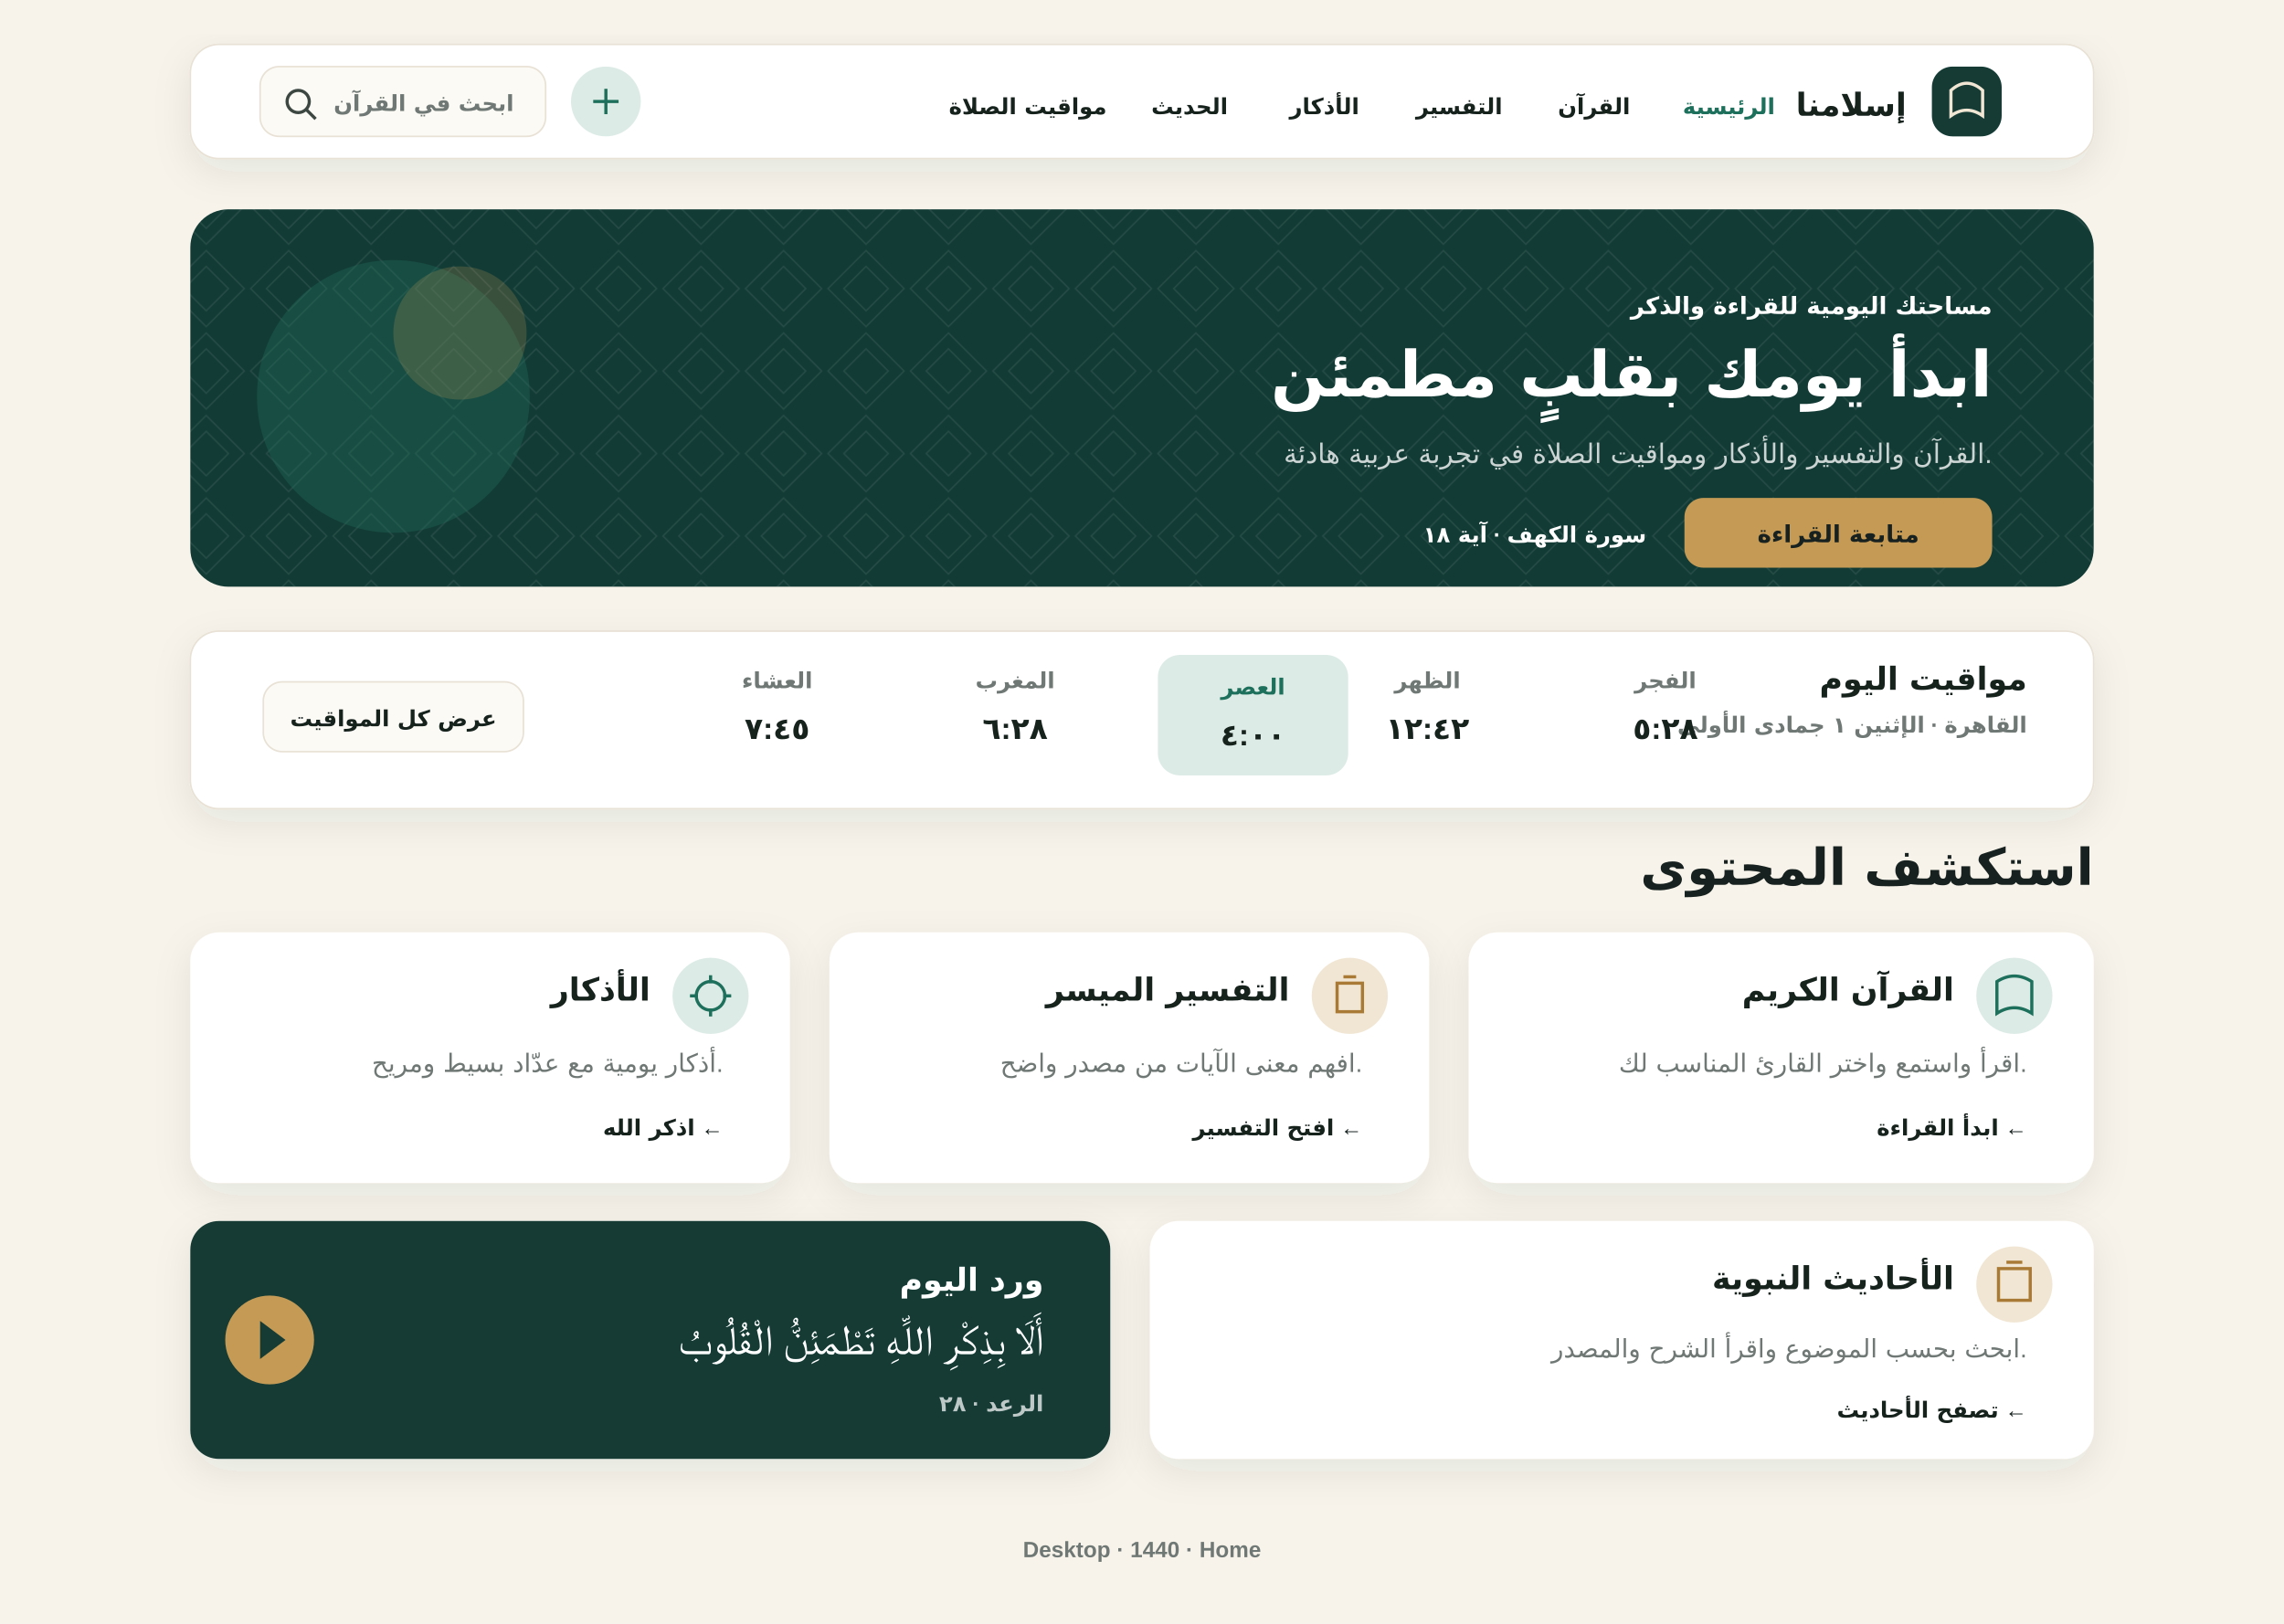
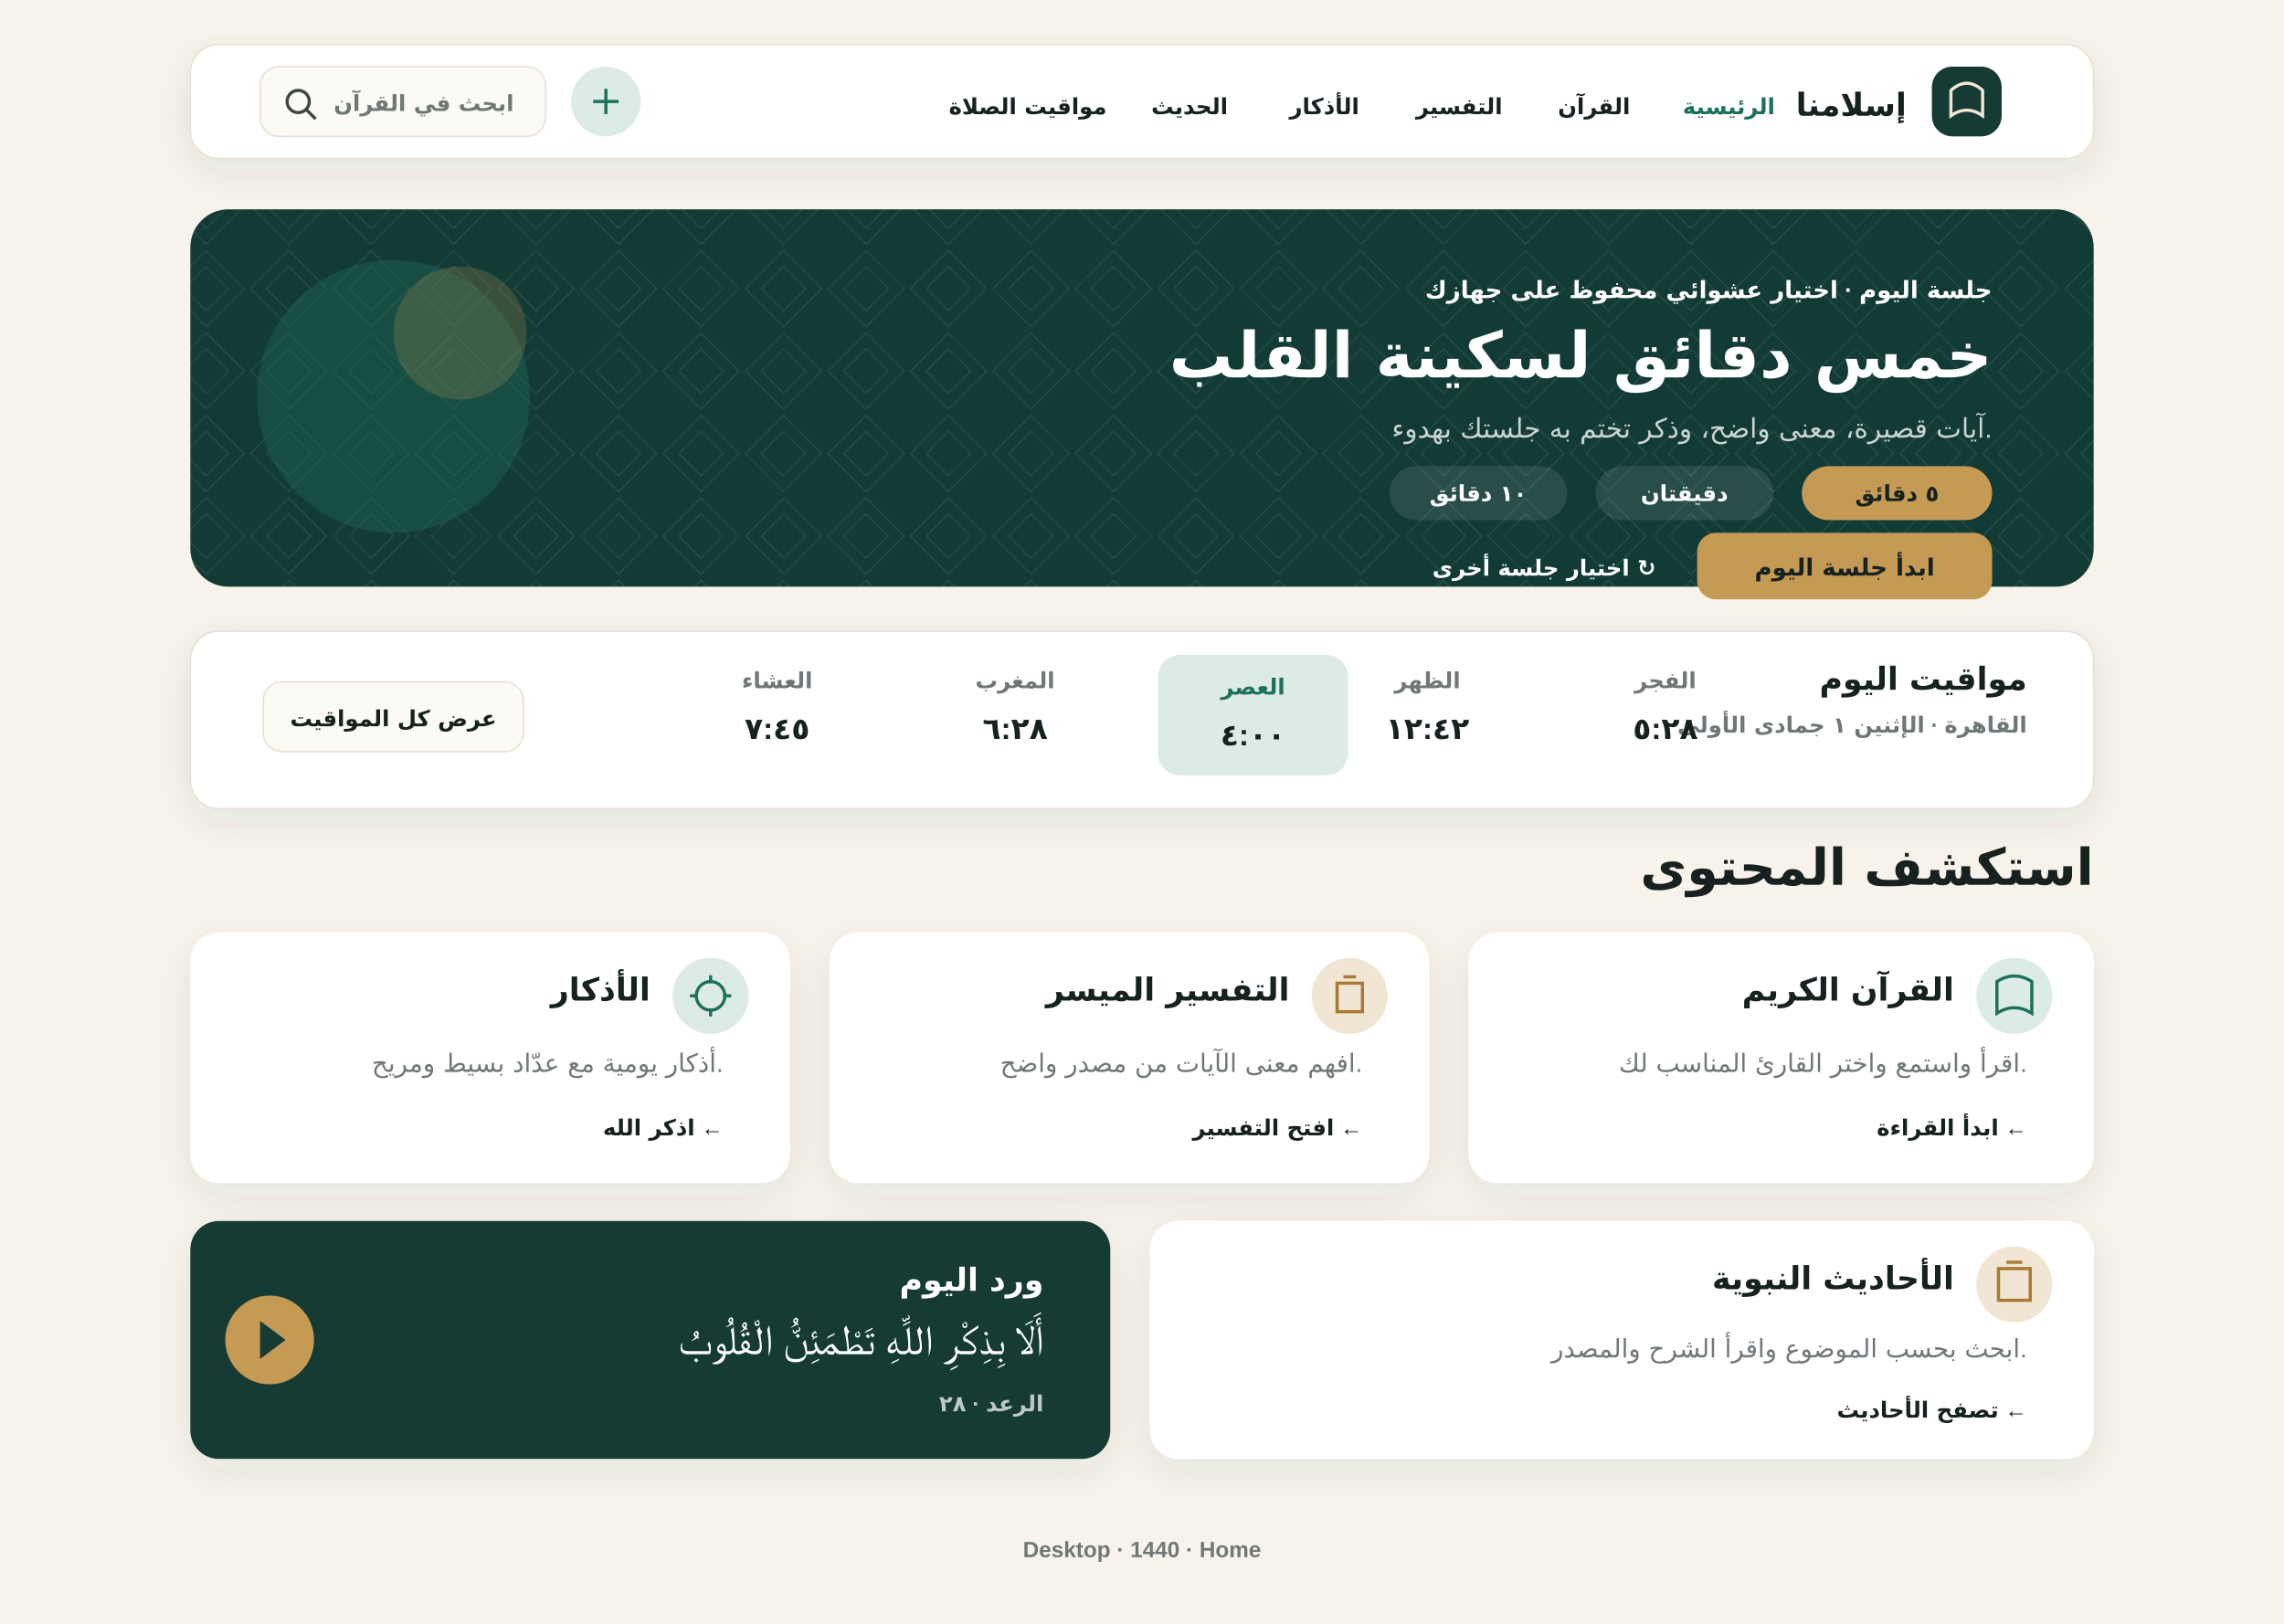
<svg xmlns="http://www.w3.org/2000/svg" width="1440" height="1024" viewBox="0 0 1440 1024">
  <defs>
    <filter id="shadow" x="-20%" y="-20%" width="140%" height="160%">
      <feDropShadow dx="0" dy="8" stdDeviation="12" flood-color="#123B35" flood-opacity=".08" />
    </filter>
    <pattern id="pattern" width="52" height="52" patternUnits="userSpaceOnUse">
      <path d="M26 2 50 26 26 50 2 26Z M26 12 40 26 26 40 12 26Z" fill="none" stroke="#fff" stroke-opacity=".08" />
    </pattern>
    <style>
      .ui{font-family:Cairo,Arial,sans-serif;fill:#17211F}.muted{fill:#6F7874}.white{fill:#fff}.quran{font-family:'Scheherazade New',serif}.label{font-size:14px;font-weight:600}.body{font-size:16px}.title{font-size:32px;font-weight:700}.card-title{font-size:20px;font-weight:700}
    </style>
  </defs>
  <rect width="1440" height="1024" fill="#F7F3EA" />
  <g id="AppHeader" filter="url(#shadow)">
    <rect x="120" y="28" width="1200" height="72" rx="18" fill="#fff" stroke="#E8E1D5" />
    <g id="Brand">
      <rect x="1218" y="42" width="44" height="44" rx="13" fill="#123B35" />
      <path d="M1230 57q10-9 20 0v16q-10-7-20 0Z" fill="none" stroke="#F1E6D3" stroke-width="2" />
      <text x="1202" y="73" text-anchor="end" class="ui card-title">إسلامنا</text>
    </g>
    <g class="ui label" text-anchor="middle">
      <text x="1090" y="72" fill="#1F6F5B">الرئيسية</text>
      <text x="1005" y="72">القرآن</text>
      <text x="920" y="72">التفسير</text>
      <text x="835" y="72">الأذكار</text>
      <text x="750" y="72">الحديث</text>
      <text x="648" y="72">مواقيت الصلاة</text>
    </g>
    <rect x="164" y="42" width="180" height="44" rx="12" fill="#FCFAF5" stroke="#E8E1D5" />
    <circle cx="188" cy="64" r="7" fill="none" stroke="#3D4743" stroke-width="2" />
    <path d="m193 69 6 6" stroke="#3D4743" stroke-width="2" />
    <text x="324" y="70" text-anchor="end" class="ui label muted">ابحث في القرآن</text>
    <circle cx="382" cy="64" r="22" fill="#DCEBE5" />
    <path d="M374 64h16M382 56v16" stroke="#1F6F5B" stroke-width="2" />
  </g>
  <g id="Hero">
    <rect x="120" y="132" width="1200" height="238" rx="24" fill="#123B35" />
    <rect x="120" y="132" width="1200" height="238" rx="24" fill="url(#pattern)" />
    <circle cx="248" cy="250" r="86" fill="#1F6F5B" opacity=".35" />
    <circle cx="290" cy="210" r="42" fill="#C49A55" opacity=".22" />
-     <text x="1256" y="198" text-anchor="end" class="ui white" font-size="15" font-weight="600">مساحتك اليومية للقراءة والذكر</text>
-     <text x="1256" y="250" text-anchor="end" class="ui white" font-size="40" font-weight="700">ابدأ يومك بقلبٍ مطمئن</text>
-     <text x="1256" y="292" text-anchor="end" class="ui white" font-size="17" opacity=".78">القرآن والتفسير والأذكار ومواقيت الصلاة في تجربة عربية هادئة.</text>
-     <rect x="1062" y="314" width="194" height="44" rx="12" fill="#C49A55" />
-     <text x="1159" y="342" text-anchor="middle" class="ui" font-size="15" font-weight="700">متابعة القراءة</text>
-     <text x="1038" y="342" text-anchor="end" class="ui white label">سورة الكهف · آية ١٨</text>
+     <text x="1256" y="188" text-anchor="end" class="ui white" font-size="15" font-weight="600">جلسة اليوم · اختيار عشوائي محفوظ على جهازك</text>
+     <text x="1256" y="238" text-anchor="end" class="ui white" font-size="40" font-weight="700">خمس دقائق لسكينة القلب</text>
+     <text x="1256" y="276" text-anchor="end" class="ui white" font-size="17" opacity=".78">آيات قصيرة، معنى واضح، وذكر تختم به جلستك بهدوء.</text>
+     <g class="ui label" text-anchor="middle">
+       <rect x="1136" y="294" width="120" height="34" rx="17" fill="#C49A55" />
+       <text x="1196" y="316">٥ دقائق</text>
+       <rect x="1006" y="294" width="112" height="34" rx="17" fill="#fff" fill-opacity=".1" />
+       <text x="1062" y="316" class="white">دقيقتان</text>
+       <rect x="876" y="294" width="112" height="34" rx="17" fill="#fff" fill-opacity=".1" />
+       <text x="932" y="316" class="white">١٠ دقائق</text>
+     </g>
+     <rect x="1070" y="336" width="186" height="42" rx="12" fill="#C49A55" />
+     <text x="1163" y="363" text-anchor="middle" class="ui" font-size="15" font-weight="700">ابدأ جلسة اليوم</text>
+     <text x="1044" y="363" text-anchor="end" class="ui white label">اختيار جلسة أخرى ↻</text>
  </g>
  <g id="Today" filter="url(#shadow)">
    <rect x="120" y="398" width="1200" height="112" rx="18" fill="#fff" stroke="#E8E1D5" />
    <text x="1278" y="435" text-anchor="end" class="ui card-title">مواقيت اليوم</text>
    <text x="1278" y="462" text-anchor="end" class="ui label muted">القاهرة · الإثنين ١ جمادى الأولى</text>
    <g class="ui" text-anchor="middle">
      <g>
        <text x="1050" y="434" class="label muted">الفجر</text>
        <text x="1050" y="466" font-size="19" font-weight="700">٥:٢٨</text>
      </g>
      <g>
        <text x="900" y="434" class="label muted">الظهر</text>
        <text x="900" y="466" font-size="19" font-weight="700">١٢:٤٢</text>
      </g>
      <g>
        <rect x="730" y="413" width="120" height="76" rx="14" fill="#DCEBE5" />
        <text x="790" y="438" class="label" fill="#1F6F5B">العصر</text>
        <text x="790" y="470" font-size="19" font-weight="700">٤:٠٠</text>
      </g>
      <g>
        <text x="640" y="434" class="label muted">المغرب</text>
        <text x="640" y="466" font-size="19" font-weight="700">٦:٢٨</text>
      </g>
      <g>
        <text x="490" y="434" class="label muted">العشاء</text>
        <text x="490" y="466" font-size="19" font-weight="700">٧:٤٥</text>
      </g>
    </g>
    <rect x="166" y="430" width="164" height="44" rx="12" fill="#FCFAF5" stroke="#E8E1D5" />
    <text x="248" y="458" text-anchor="middle" class="ui label">عرض كل المواقيت</text>
  </g>
  <g id="Features">
    <text x="1320" y="558" text-anchor="end" class="ui title">استكشف المحتوى</text>
    <g filter="url(#shadow)">
      <rect x="926" y="588" width="394" height="158" rx="18" fill="#fff" />
      <circle cx="1270" cy="628" r="24" fill="#DCEBE5" />
      <path d="M1259 619q11-7 22 0v20q-11-7-22 0Z" fill="none" stroke="#1F6F5B" stroke-width="2" />
      <text x="1232" y="631" text-anchor="end" class="ui card-title">القرآن الكريم</text>
      <text x="1278" y="676" text-anchor="end" class="ui body muted">اقرأ واستمع واختر القارئ المناسب لك.</text>
      <text x="1278" y="716" text-anchor="end" class="ui label" fill="#1F6F5B">ابدأ القراءة ←</text>
    </g>
    <g filter="url(#shadow)">
      <rect x="523" y="588" width="378" height="158" rx="18" fill="#fff" />
      <circle cx="851" cy="628" r="24" fill="#F1E6D3" />
      <path d="M843 620h16v18h-16zM847 616h8" fill="none" stroke="#A97A35" stroke-width="2" />
      <text x="813" y="631" text-anchor="end" class="ui card-title">التفسير الميسر</text>
      <text x="859" y="676" text-anchor="end" class="ui body muted">افهم معنى الآيات من مصدر واضح.</text>
      <text x="859" y="716" text-anchor="end" class="ui label" fill="#1F6F5B">افتح التفسير ←</text>
    </g>
    <g filter="url(#shadow)">
      <rect x="120" y="588" width="378" height="158" rx="18" fill="#fff" />
      <circle cx="448" cy="628" r="24" fill="#DCEBE5" />
      <circle cx="448" cy="628" r="9" fill="none" stroke="#1F6F5B" stroke-width="2" />
      <path d="M448 615v5M448 636v5M435 628h5M456 628h5" stroke="#1F6F5B" stroke-width="2" />
      <text x="410" y="631" text-anchor="end" class="ui card-title">الأذكار</text>
      <text x="456" y="676" text-anchor="end" class="ui body muted">أذكار يومية مع عدّاد بسيط ومريح.</text>
      <text x="456" y="716" text-anchor="end" class="ui label" fill="#1F6F5B">اذكر الله ←</text>
    </g>
    <g filter="url(#shadow)">
      <rect x="725" y="770" width="595" height="150" rx="18" fill="#fff" />
      <circle cx="1270" cy="810" r="24" fill="#F1E6D3" />
      <path d="M1260 800h20v20h-20zM1265 796h10" fill="none" stroke="#A97A35" stroke-width="2" />
      <text x="1232" y="813" text-anchor="end" class="ui card-title">الأحاديث النبوية</text>
      <text x="1278" y="856" text-anchor="end" class="ui body muted">ابحث بحسب الموضوع واقرأ الشرح والمصدر.</text>
      <text x="1278" y="894" text-anchor="end" class="ui label" fill="#1F6F5B">تصفح الأحاديث ←</text>
    </g>
    <g filter="url(#shadow)">
      <rect x="120" y="770" width="580" height="150" rx="18" fill="#123B35" />
      <text x="658" y="814" text-anchor="end" class="ui white card-title">ورد اليوم</text>
      <text x="658" y="854" text-anchor="end" class="quran white" font-size="26">أَلَا بِذِكْرِ اللَّهِ تَطْمَئِنُّ الْقُلُوبُ</text>
      <text x="658" y="890" text-anchor="end" class="ui white label" opacity=".72">الرعد · ٢٨</text>
      <circle cx="170" cy="845" r="28" fill="#C49A55" />
      <path d="m164 833 16 12-16 12z" fill="#123B35" />
    </g>
  </g>
  <text x="720" y="982" text-anchor="middle" class="ui label muted">Desktop · 1440 · Home</text>
</svg>
